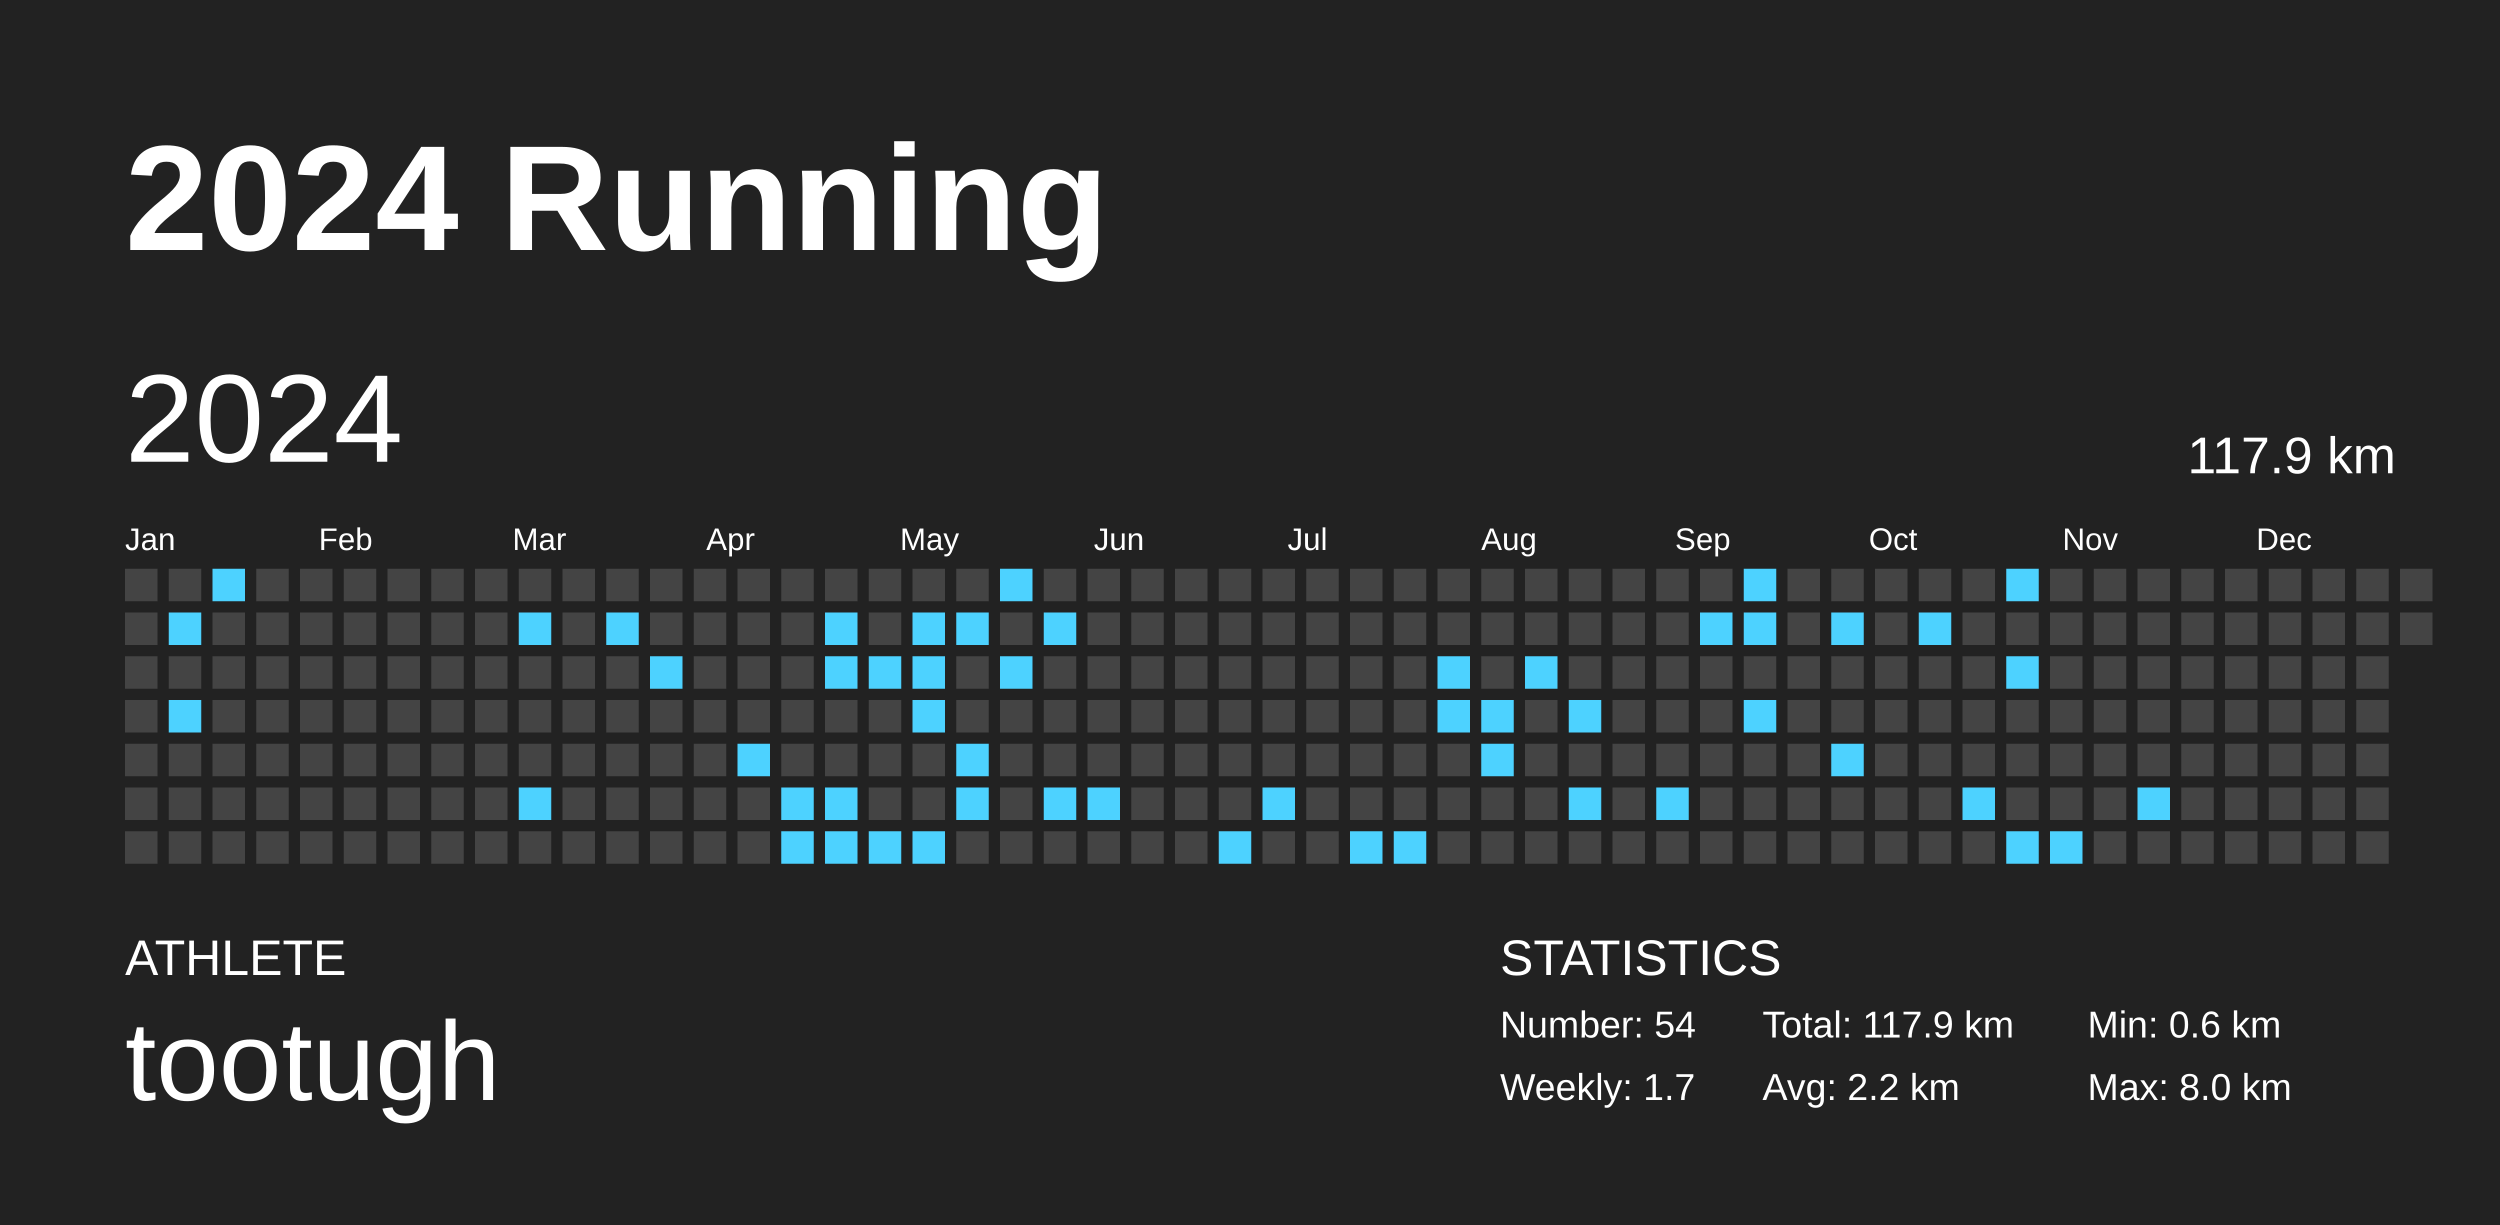
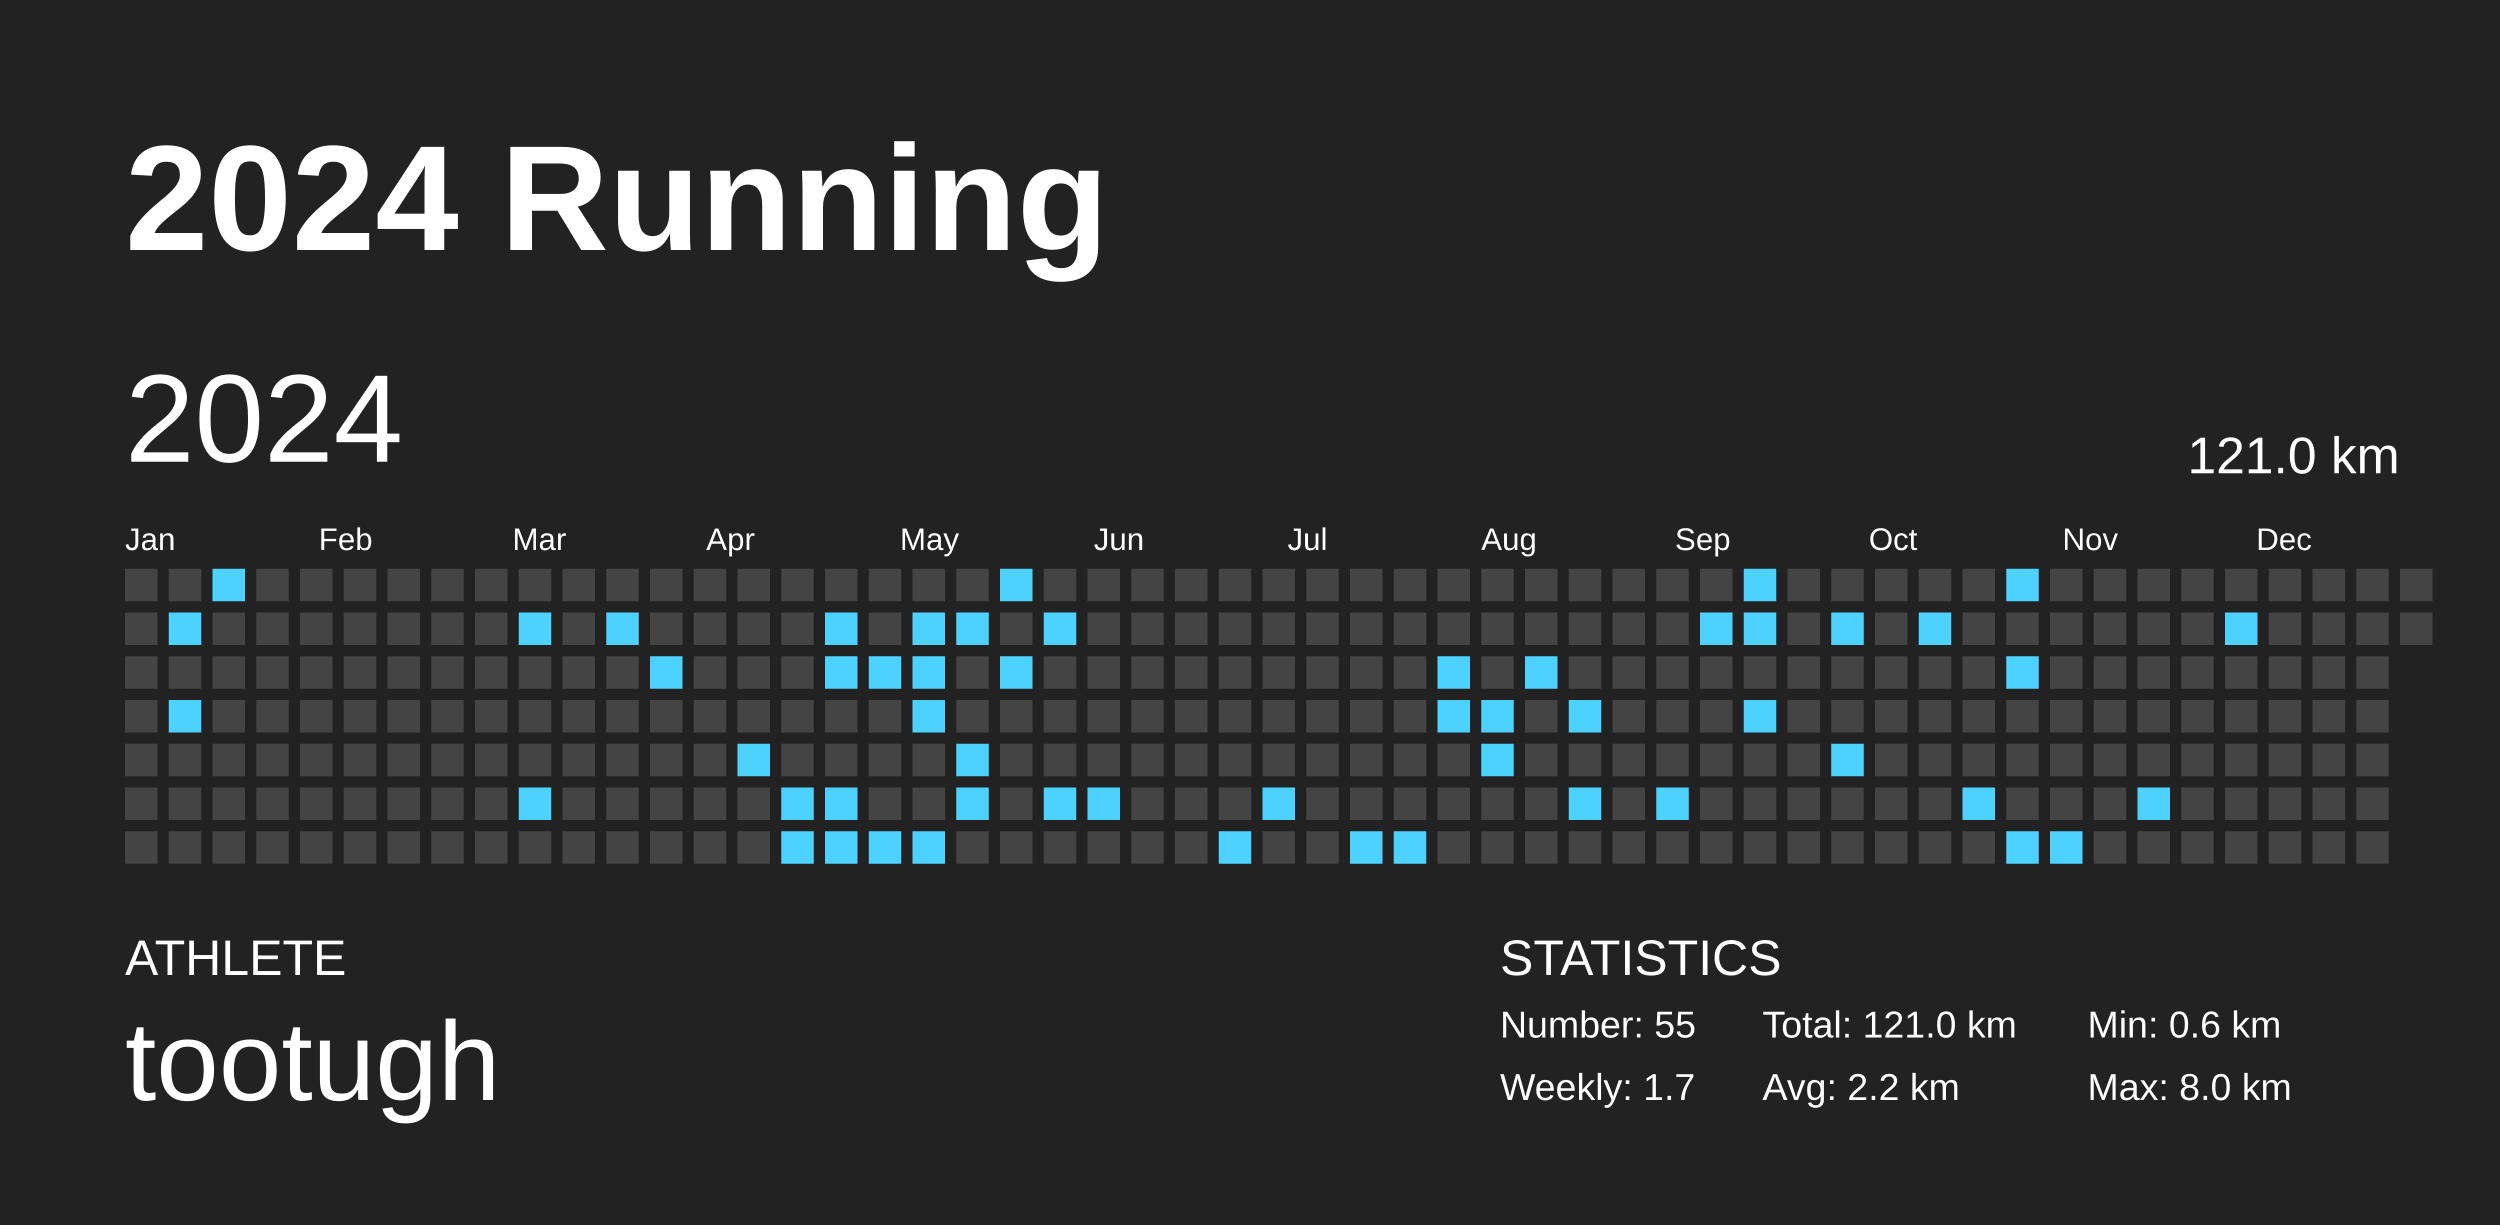
<svg xmlns="http://www.w3.org/2000/svg" baseProfile="full" height="98mm" version="1.1" viewBox="0,0,200,98" width="200mm">
  <defs />
  <rect fill="#222222" height="98" width="200" x="0" y="0" />
  <text fill="#FFFFFF" style="font-size:12px; font-family:Arial; font-weight:bold;" x="10" y="20">2024 Running</text>
  <text fill="#FFFFFF" style="font-size:4px; font-family:Arial" x="10" y="78">ATHLETE</text>
  <text fill="#FFFFFF" style="font-size:9px; font-family:Arial" x="10" y="88">tootugh</text>
  <text fill="#FFFFFF" style="font-size:4px; font-family:Arial" x="120" y="78">STATISTICS</text>
-   <text fill="#FFFFFF" style="font-size:3px; font-family:Arial" x="120" y="83">Number: 54</text>
+   <text fill="#FFFFFF" style="font-size:3px; font-family:Arial" x="120" y="83">Number: 55</text>
  <text fill="#FFFFFF" style="font-size:3px; font-family:Arial" x="120" y="88">Weekly: 1.7</text>
-   <text fill="#FFFFFF" style="font-size:3px; font-family:Arial" x="141" y="83">Total: 117.9 km</text>
+   <text fill="#FFFFFF" style="font-size:3px; font-family:Arial" x="141" y="83">Total: 121.0 km</text>
  <text fill="#FFFFFF" style="font-size:3px; font-family:Arial" x="141" y="88">Avg: 2.2 km</text>
  <text fill="#FFFFFF" style="font-size:3px; font-family:Arial" x="167" y="83">Min: 0.6 km</text>
  <text fill="#FFFFFF" style="font-size:3px; font-family:Arial" x="167" y="88">Max: 8.0 km</text>
  <text dominant-baseline="hanging" fill="#FFFFFF" style="font-size:10.0px; font-family:Arial;" x="10" y="30">2024</text>
-   <text dominant-baseline="hanging" fill="#FFFFFF" style="font-size:4.125px; font-family:Arial;" x="175" y="35">117.9 km</text>
+   <text dominant-baseline="hanging" fill="#FFFFFF" style="font-size:4.125px; font-family:Arial;" x="175" y="35">121.0 km</text>
  <text fill="#FFFFFF" style="font-size:2.5px; font-family:Arial" x="10.0" y="44">Jan</text>
  <text fill="#FFFFFF" style="font-size:2.5px; font-family:Arial" x="25.5" y="44">Feb</text>
  <text fill="#FFFFFF" style="font-size:2.5px; font-family:Arial" x="41.0" y="44">Mar</text>
  <text fill="#FFFFFF" style="font-size:2.5px; font-family:Arial" x="56.5" y="44">Apr</text>
  <text fill="#FFFFFF" style="font-size:2.5px; font-family:Arial" x="72.0" y="44">May</text>
  <text fill="#FFFFFF" style="font-size:2.5px; font-family:Arial" x="87.5" y="44">Jun</text>
  <text fill="#FFFFFF" style="font-size:2.5px; font-family:Arial" x="103.0" y="44">Jul</text>
  <text fill="#FFFFFF" style="font-size:2.5px; font-family:Arial" x="118.5" y="44">Aug</text>
  <text fill="#FFFFFF" style="font-size:2.5px; font-family:Arial" x="134.0" y="44">Sep</text>
  <text fill="#FFFFFF" style="font-size:2.5px; font-family:Arial" x="149.5" y="44">Oct</text>
  <text fill="#FFFFFF" style="font-size:2.5px; font-family:Arial" x="165.0" y="44">Nov</text>
  <text fill="#FFFFFF" style="font-size:2.5px; font-family:Arial" x="180.5" y="44">Dec</text>
  <rect fill="#444444" height="2.6" width="2.6" x="10.0" y="45.5" />
  <rect fill="#444444" height="2.6" width="2.6" x="10.0" y="49.0" />
  <rect fill="#444444" height="2.6" width="2.6" x="10.0" y="52.5" />
  <rect fill="#444444" height="2.6" width="2.6" x="10.0" y="56.0" />
  <rect fill="#444444" height="2.6" width="2.6" x="10.0" y="59.5" />
  <rect fill="#444444" height="2.6" width="2.6" x="10.0" y="63.0" />
  <rect fill="#444444" height="2.6" width="2.6" x="10.0" y="66.5" />
  <rect fill="#444444" height="2.6" width="2.6" x="13.5" y="45.5" />
  <rect fill="#4dd2ff" height="2.6" width="2.6" x="13.5" y="49.0" />
  <rect fill="#444444" height="2.6" width="2.6" x="13.5" y="52.5" />
  <rect fill="#4dd2ff" height="2.6" width="2.6" x="13.5" y="56.0" />
  <rect fill="#444444" height="2.6" width="2.6" x="13.5" y="59.5" />
  <rect fill="#444444" height="2.6" width="2.6" x="13.5" y="63.0" />
  <rect fill="#444444" height="2.6" width="2.6" x="13.5" y="66.5" />
  <rect fill="#4dd2ff" height="2.6" width="2.6" x="17.0" y="45.5" />
  <rect fill="#444444" height="2.6" width="2.6" x="17.0" y="49.0" />
  <rect fill="#444444" height="2.6" width="2.6" x="17.0" y="52.5" />
  <rect fill="#444444" height="2.6" width="2.6" x="17.0" y="56.0" />
  <rect fill="#444444" height="2.6" width="2.6" x="17.0" y="59.5" />
  <rect fill="#444444" height="2.6" width="2.6" x="17.0" y="63.0" />
  <rect fill="#444444" height="2.6" width="2.6" x="17.0" y="66.5" />
  <rect fill="#444444" height="2.6" width="2.6" x="20.5" y="45.5" />
  <rect fill="#444444" height="2.6" width="2.6" x="20.5" y="49.0" />
  <rect fill="#444444" height="2.6" width="2.6" x="20.5" y="52.5" />
  <rect fill="#444444" height="2.6" width="2.6" x="20.5" y="56.0" />
  <rect fill="#444444" height="2.6" width="2.6" x="20.5" y="59.5" />
  <rect fill="#444444" height="2.6" width="2.6" x="20.5" y="63.0" />
  <rect fill="#444444" height="2.6" width="2.6" x="20.5" y="66.5" />
  <rect fill="#444444" height="2.6" width="2.6" x="24.0" y="45.5" />
  <rect fill="#444444" height="2.6" width="2.6" x="24.0" y="49.0" />
  <rect fill="#444444" height="2.6" width="2.6" x="24.0" y="52.5" />
  <rect fill="#444444" height="2.6" width="2.6" x="24.0" y="56.0" />
  <rect fill="#444444" height="2.6" width="2.6" x="24.0" y="59.5" />
  <rect fill="#444444" height="2.6" width="2.6" x="24.0" y="63.0" />
  <rect fill="#444444" height="2.6" width="2.6" x="24.0" y="66.5" />
  <rect fill="#444444" height="2.6" width="2.6" x="27.5" y="45.5" />
  <rect fill="#444444" height="2.6" width="2.6" x="27.5" y="49.0" />
  <rect fill="#444444" height="2.6" width="2.6" x="27.5" y="52.5" />
  <rect fill="#444444" height="2.6" width="2.6" x="27.5" y="56.0" />
  <rect fill="#444444" height="2.6" width="2.6" x="27.5" y="59.5" />
  <rect fill="#444444" height="2.6" width="2.6" x="27.5" y="63.0" />
  <rect fill="#444444" height="2.6" width="2.6" x="27.5" y="66.5" />
  <rect fill="#444444" height="2.6" width="2.6" x="31.0" y="45.5" />
  <rect fill="#444444" height="2.6" width="2.6" x="31.0" y="49.0" />
  <rect fill="#444444" height="2.6" width="2.6" x="31.0" y="52.5" />
  <rect fill="#444444" height="2.6" width="2.6" x="31.0" y="56.0" />
  <rect fill="#444444" height="2.6" width="2.6" x="31.0" y="59.5" />
  <rect fill="#444444" height="2.6" width="2.6" x="31.0" y="63.0" />
  <rect fill="#444444" height="2.6" width="2.6" x="31.0" y="66.5" />
  <rect fill="#444444" height="2.6" width="2.6" x="34.5" y="45.5" />
  <rect fill="#444444" height="2.6" width="2.6" x="34.5" y="49.0" />
  <rect fill="#444444" height="2.6" width="2.6" x="34.5" y="52.5" />
  <rect fill="#444444" height="2.6" width="2.6" x="34.5" y="56.0" />
  <rect fill="#444444" height="2.6" width="2.6" x="34.5" y="59.5" />
  <rect fill="#444444" height="2.6" width="2.6" x="34.5" y="63.0" />
  <rect fill="#444444" height="2.6" width="2.6" x="34.5" y="66.5" />
  <rect fill="#444444" height="2.6" width="2.6" x="38.0" y="45.5" />
  <rect fill="#444444" height="2.6" width="2.6" x="38.0" y="49.0" />
  <rect fill="#444444" height="2.6" width="2.6" x="38.0" y="52.5" />
  <rect fill="#444444" height="2.6" width="2.6" x="38.0" y="56.0" />
  <rect fill="#444444" height="2.6" width="2.6" x="38.0" y="59.5" />
  <rect fill="#444444" height="2.6" width="2.6" x="38.0" y="63.0" />
  <rect fill="#444444" height="2.6" width="2.6" x="38.0" y="66.5" />
  <rect fill="#444444" height="2.6" width="2.6" x="41.5" y="45.5" />
  <rect fill="#4dd2ff" height="2.6" width="2.6" x="41.5" y="49.0" />
  <rect fill="#444444" height="2.6" width="2.6" x="41.5" y="52.5" />
  <rect fill="#444444" height="2.6" width="2.6" x="41.5" y="56.0" />
  <rect fill="#444444" height="2.6" width="2.6" x="41.5" y="59.5" />
  <rect fill="#4dd2ff" height="2.6" width="2.6" x="41.5" y="63.0" />
  <rect fill="#444444" height="2.6" width="2.6" x="41.5" y="66.5" />
  <rect fill="#444444" height="2.6" width="2.6" x="45.0" y="45.5" />
  <rect fill="#444444" height="2.6" width="2.6" x="45.0" y="49.0" />
  <rect fill="#444444" height="2.6" width="2.6" x="45.0" y="52.5" />
  <rect fill="#444444" height="2.6" width="2.6" x="45.0" y="56.0" />
  <rect fill="#444444" height="2.6" width="2.6" x="45.0" y="59.5" />
  <rect fill="#444444" height="2.6" width="2.6" x="45.0" y="63.0" />
  <rect fill="#444444" height="2.6" width="2.6" x="45.0" y="66.5" />
  <rect fill="#444444" height="2.6" width="2.6" x="48.5" y="45.5" />
  <rect fill="#4dd2ff" height="2.6" width="2.6" x="48.5" y="49.0" />
  <rect fill="#444444" height="2.6" width="2.6" x="48.5" y="52.5" />
  <rect fill="#444444" height="2.6" width="2.6" x="48.5" y="56.0" />
  <rect fill="#444444" height="2.6" width="2.6" x="48.5" y="59.5" />
  <rect fill="#444444" height="2.6" width="2.6" x="48.5" y="63.0" />
  <rect fill="#444444" height="2.6" width="2.6" x="48.5" y="66.5" />
  <rect fill="#444444" height="2.6" width="2.6" x="52.0" y="45.5" />
  <rect fill="#444444" height="2.6" width="2.6" x="52.0" y="49.0" />
  <rect fill="#4dd2ff" height="2.6" width="2.6" x="52.0" y="52.5" />
  <rect fill="#444444" height="2.6" width="2.6" x="52.0" y="56.0" />
  <rect fill="#444444" height="2.6" width="2.6" x="52.0" y="59.5" />
  <rect fill="#444444" height="2.6" width="2.6" x="52.0" y="63.0" />
  <rect fill="#444444" height="2.6" width="2.6" x="52.0" y="66.5" />
  <rect fill="#444444" height="2.6" width="2.6" x="55.5" y="45.5" />
  <rect fill="#444444" height="2.6" width="2.6" x="55.5" y="49.0" />
  <rect fill="#444444" height="2.6" width="2.6" x="55.5" y="52.5" />
  <rect fill="#444444" height="2.6" width="2.6" x="55.5" y="56.0" />
  <rect fill="#444444" height="2.6" width="2.6" x="55.5" y="59.5" />
  <rect fill="#444444" height="2.6" width="2.6" x="55.5" y="63.0" />
  <rect fill="#444444" height="2.6" width="2.6" x="55.5" y="66.5" />
  <rect fill="#444444" height="2.6" width="2.6" x="59.0" y="45.5" />
  <rect fill="#444444" height="2.6" width="2.6" x="59.0" y="49.0" />
  <rect fill="#444444" height="2.6" width="2.6" x="59.0" y="52.5" />
  <rect fill="#444444" height="2.6" width="2.6" x="59.0" y="56.0" />
  <rect fill="#4dd2ff" height="2.6" width="2.6" x="59.0" y="59.5" />
  <rect fill="#444444" height="2.6" width="2.6" x="59.0" y="63.0" />
  <rect fill="#444444" height="2.6" width="2.6" x="59.0" y="66.5" />
  <rect fill="#444444" height="2.6" width="2.6" x="62.5" y="45.5" />
  <rect fill="#444444" height="2.6" width="2.6" x="62.5" y="49.0" />
  <rect fill="#444444" height="2.6" width="2.6" x="62.5" y="52.5" />
  <rect fill="#444444" height="2.6" width="2.6" x="62.5" y="56.0" />
  <rect fill="#444444" height="2.6" width="2.6" x="62.5" y="59.5" />
  <rect fill="#4dd2ff" height="2.6" width="2.6" x="62.5" y="63.0" />
  <rect fill="#4dd2ff" height="2.6" width="2.6" x="62.5" y="66.5" />
  <rect fill="#444444" height="2.6" width="2.6" x="66.0" y="45.5" />
  <rect fill="#4dd2ff" height="2.6" width="2.6" x="66.0" y="49.0" />
  <rect fill="#4dd2ff" height="2.6" width="2.6" x="66.0" y="52.5" />
  <rect fill="#444444" height="2.6" width="2.6" x="66.0" y="56.0" />
  <rect fill="#444444" height="2.6" width="2.6" x="66.0" y="59.5" />
  <rect fill="#4dd2ff" height="2.6" width="2.6" x="66.0" y="63.0" />
  <rect fill="#4dd2ff" height="2.6" width="2.6" x="66.0" y="66.5" />
  <rect fill="#444444" height="2.6" width="2.6" x="69.5" y="45.5" />
  <rect fill="#444444" height="2.6" width="2.6" x="69.5" y="49.0" />
  <rect fill="#4dd2ff" height="2.6" width="2.6" x="69.5" y="52.5" />
  <rect fill="#444444" height="2.6" width="2.6" x="69.5" y="56.0" />
  <rect fill="#444444" height="2.6" width="2.6" x="69.5" y="59.5" />
  <rect fill="#444444" height="2.6" width="2.6" x="69.5" y="63.0" />
  <rect fill="#4dd2ff" height="2.6" width="2.6" x="69.5" y="66.5" />
  <rect fill="#444444" height="2.6" width="2.6" x="73.0" y="45.5" />
  <rect fill="#4dd2ff" height="2.6" width="2.6" x="73.0" y="49.0" />
  <rect fill="#4dd2ff" height="2.6" width="2.6" x="73.0" y="52.5" />
  <rect fill="#4dd2ff" height="2.6" width="2.6" x="73.0" y="56.0" />
  <rect fill="#444444" height="2.6" width="2.6" x="73.0" y="59.5" />
  <rect fill="#444444" height="2.6" width="2.6" x="73.0" y="63.0" />
  <rect fill="#4dd2ff" height="2.6" width="2.6" x="73.0" y="66.5" />
  <rect fill="#444444" height="2.6" width="2.6" x="76.5" y="45.5" />
  <rect fill="#4dd2ff" height="2.6" width="2.6" x="76.5" y="49.0" />
  <rect fill="#444444" height="2.6" width="2.6" x="76.5" y="52.5" />
  <rect fill="#444444" height="2.6" width="2.6" x="76.5" y="56.0" />
  <rect fill="#4dd2ff" height="2.6" width="2.6" x="76.5" y="59.5" />
  <rect fill="#4dd2ff" height="2.6" width="2.6" x="76.5" y="63.0" />
  <rect fill="#444444" height="2.6" width="2.6" x="76.5" y="66.5" />
  <rect fill="#4dd2ff" height="2.6" width="2.6" x="80.0" y="45.5" />
  <rect fill="#444444" height="2.6" width="2.6" x="80.0" y="49.0" />
  <rect fill="#4dd2ff" height="2.6" width="2.6" x="80.0" y="52.5" />
  <rect fill="#444444" height="2.6" width="2.6" x="80.0" y="56.0" />
  <rect fill="#444444" height="2.6" width="2.6" x="80.0" y="59.5" />
  <rect fill="#444444" height="2.6" width="2.6" x="80.0" y="63.0" />
  <rect fill="#444444" height="2.6" width="2.6" x="80.0" y="66.5" />
  <rect fill="#444444" height="2.6" width="2.6" x="83.5" y="45.5" />
  <rect fill="#4dd2ff" height="2.6" width="2.6" x="83.5" y="49.0" />
  <rect fill="#444444" height="2.6" width="2.6" x="83.5" y="52.5" />
  <rect fill="#444444" height="2.6" width="2.6" x="83.5" y="56.0" />
  <rect fill="#444444" height="2.6" width="2.6" x="83.5" y="59.5" />
  <rect fill="#4dd2ff" height="2.6" width="2.6" x="83.5" y="63.0" />
  <rect fill="#444444" height="2.6" width="2.6" x="83.5" y="66.5" />
  <rect fill="#444444" height="2.6" width="2.6" x="87.0" y="45.5" />
  <rect fill="#444444" height="2.6" width="2.6" x="87.0" y="49.0" />
  <rect fill="#444444" height="2.6" width="2.6" x="87.0" y="52.5" />
  <rect fill="#444444" height="2.6" width="2.6" x="87.0" y="56.0" />
  <rect fill="#444444" height="2.6" width="2.6" x="87.0" y="59.5" />
  <rect fill="#4dd2ff" height="2.6" width="2.6" x="87.0" y="63.0" />
  <rect fill="#444444" height="2.6" width="2.6" x="87.0" y="66.5" />
  <rect fill="#444444" height="2.6" width="2.6" x="90.5" y="45.5" />
  <rect fill="#444444" height="2.6" width="2.6" x="90.5" y="49.0" />
  <rect fill="#444444" height="2.6" width="2.6" x="90.5" y="52.5" />
  <rect fill="#444444" height="2.6" width="2.6" x="90.5" y="56.0" />
  <rect fill="#444444" height="2.6" width="2.6" x="90.5" y="59.5" />
  <rect fill="#444444" height="2.6" width="2.6" x="90.5" y="63.0" />
  <rect fill="#444444" height="2.6" width="2.6" x="90.5" y="66.5" />
  <rect fill="#444444" height="2.6" width="2.6" x="94.0" y="45.5" />
  <rect fill="#444444" height="2.6" width="2.6" x="94.0" y="49.0" />
  <rect fill="#444444" height="2.6" width="2.6" x="94.0" y="52.5" />
  <rect fill="#444444" height="2.6" width="2.6" x="94.0" y="56.0" />
  <rect fill="#444444" height="2.6" width="2.6" x="94.0" y="59.5" />
  <rect fill="#444444" height="2.6" width="2.6" x="94.0" y="63.0" />
  <rect fill="#444444" height="2.6" width="2.6" x="94.0" y="66.5" />
  <rect fill="#444444" height="2.6" width="2.6" x="97.5" y="45.5" />
  <rect fill="#444444" height="2.6" width="2.6" x="97.5" y="49.0" />
  <rect fill="#444444" height="2.6" width="2.6" x="97.5" y="52.5" />
  <rect fill="#444444" height="2.6" width="2.6" x="97.5" y="56.0" />
  <rect fill="#444444" height="2.6" width="2.6" x="97.5" y="59.5" />
  <rect fill="#444444" height="2.6" width="2.6" x="97.5" y="63.0" />
  <rect fill="#4dd2ff" height="2.6" width="2.6" x="97.5" y="66.5" />
  <rect fill="#444444" height="2.6" width="2.6" x="101.0" y="45.5" />
  <rect fill="#444444" height="2.6" width="2.6" x="101.0" y="49.0" />
  <rect fill="#444444" height="2.6" width="2.6" x="101.0" y="52.5" />
  <rect fill="#444444" height="2.6" width="2.6" x="101.0" y="56.0" />
  <rect fill="#444444" height="2.6" width="2.6" x="101.0" y="59.5" />
  <rect fill="#4dd2ff" height="2.6" width="2.6" x="101.0" y="63.0" />
  <rect fill="#444444" height="2.6" width="2.6" x="101.0" y="66.5" />
  <rect fill="#444444" height="2.6" width="2.6" x="104.5" y="45.5" />
  <rect fill="#444444" height="2.6" width="2.6" x="104.5" y="49.0" />
  <rect fill="#444444" height="2.6" width="2.6" x="104.5" y="52.5" />
  <rect fill="#444444" height="2.6" width="2.6" x="104.5" y="56.0" />
  <rect fill="#444444" height="2.6" width="2.6" x="104.5" y="59.5" />
  <rect fill="#444444" height="2.6" width="2.6" x="104.5" y="63.0" />
  <rect fill="#444444" height="2.6" width="2.6" x="104.5" y="66.5" />
  <rect fill="#444444" height="2.6" width="2.6" x="108.0" y="45.5" />
  <rect fill="#444444" height="2.6" width="2.6" x="108.0" y="49.0" />
  <rect fill="#444444" height="2.6" width="2.6" x="108.0" y="52.5" />
  <rect fill="#444444" height="2.6" width="2.6" x="108.0" y="56.0" />
  <rect fill="#444444" height="2.6" width="2.6" x="108.0" y="59.5" />
  <rect fill="#444444" height="2.6" width="2.6" x="108.0" y="63.0" />
  <rect fill="#4dd2ff" height="2.6" width="2.6" x="108.0" y="66.5" />
  <rect fill="#444444" height="2.6" width="2.6" x="111.5" y="45.5" />
  <rect fill="#444444" height="2.6" width="2.6" x="111.5" y="49.0" />
  <rect fill="#444444" height="2.6" width="2.6" x="111.5" y="52.5" />
  <rect fill="#444444" height="2.6" width="2.6" x="111.5" y="56.0" />
  <rect fill="#444444" height="2.6" width="2.6" x="111.5" y="59.5" />
  <rect fill="#444444" height="2.6" width="2.6" x="111.5" y="63.0" />
  <rect fill="#4dd2ff" height="2.6" width="2.6" x="111.5" y="66.5" />
  <rect fill="#444444" height="2.6" width="2.6" x="115.0" y="45.5" />
  <rect fill="#444444" height="2.6" width="2.6" x="115.0" y="49.0" />
  <rect fill="#4dd2ff" height="2.6" width="2.6" x="115.0" y="52.5" />
  <rect fill="#4dd2ff" height="2.6" width="2.6" x="115.0" y="56.0" />
  <rect fill="#444444" height="2.6" width="2.6" x="115.0" y="59.5" />
  <rect fill="#444444" height="2.6" width="2.6" x="115.0" y="63.0" />
  <rect fill="#444444" height="2.6" width="2.6" x="115.0" y="66.5" />
  <rect fill="#444444" height="2.6" width="2.6" x="118.5" y="45.5" />
  <rect fill="#444444" height="2.6" width="2.6" x="118.5" y="49.0" />
  <rect fill="#444444" height="2.6" width="2.6" x="118.5" y="52.5" />
  <rect fill="#4dd2ff" height="2.6" width="2.6" x="118.5" y="56.0" />
  <rect fill="#4dd2ff" height="2.6" width="2.6" x="118.5" y="59.5" />
  <rect fill="#444444" height="2.6" width="2.6" x="118.5" y="63.0" />
  <rect fill="#444444" height="2.6" width="2.6" x="118.5" y="66.5" />
  <rect fill="#444444" height="2.6" width="2.6" x="122.0" y="45.5" />
  <rect fill="#444444" height="2.6" width="2.6" x="122.0" y="49.0" />
  <rect fill="#4dd2ff" height="2.6" width="2.6" x="122.0" y="52.5" />
  <rect fill="#444444" height="2.6" width="2.6" x="122.0" y="56.0" />
  <rect fill="#444444" height="2.6" width="2.6" x="122.0" y="59.5" />
  <rect fill="#444444" height="2.6" width="2.6" x="122.0" y="63.0" />
  <rect fill="#444444" height="2.6" width="2.6" x="122.0" y="66.5" />
  <rect fill="#444444" height="2.6" width="2.6" x="125.5" y="45.5" />
  <rect fill="#444444" height="2.6" width="2.6" x="125.5" y="49.0" />
  <rect fill="#444444" height="2.6" width="2.6" x="125.5" y="52.5" />
  <rect fill="#4dd2ff" height="2.6" width="2.6" x="125.5" y="56.0" />
  <rect fill="#444444" height="2.6" width="2.6" x="125.5" y="59.5" />
  <rect fill="#4dd2ff" height="2.6" width="2.6" x="125.5" y="63.0" />
  <rect fill="#444444" height="2.6" width="2.6" x="125.5" y="66.5" />
  <rect fill="#444444" height="2.6" width="2.6" x="129.0" y="45.5" />
  <rect fill="#444444" height="2.6" width="2.6" x="129.0" y="49.0" />
  <rect fill="#444444" height="2.6" width="2.6" x="129.0" y="52.5" />
  <rect fill="#444444" height="2.6" width="2.6" x="129.0" y="56.0" />
  <rect fill="#444444" height="2.6" width="2.6" x="129.0" y="59.5" />
  <rect fill="#444444" height="2.6" width="2.6" x="129.0" y="63.0" />
  <rect fill="#444444" height="2.6" width="2.6" x="129.0" y="66.5" />
  <rect fill="#444444" height="2.6" width="2.6" x="132.5" y="45.5" />
  <rect fill="#444444" height="2.6" width="2.6" x="132.5" y="49.0" />
  <rect fill="#444444" height="2.6" width="2.6" x="132.5" y="52.5" />
  <rect fill="#444444" height="2.6" width="2.6" x="132.5" y="56.0" />
  <rect fill="#444444" height="2.6" width="2.6" x="132.5" y="59.5" />
  <rect fill="#4dd2ff" height="2.6" width="2.6" x="132.5" y="63.0" />
  <rect fill="#444444" height="2.6" width="2.6" x="132.5" y="66.5" />
  <rect fill="#444444" height="2.6" width="2.6" x="136.0" y="45.5" />
  <rect fill="#4dd2ff" height="2.6" width="2.6" x="136.0" y="49.0" />
  <rect fill="#444444" height="2.6" width="2.6" x="136.0" y="52.5" />
  <rect fill="#444444" height="2.6" width="2.6" x="136.0" y="56.0" />
  <rect fill="#444444" height="2.6" width="2.6" x="136.0" y="59.5" />
  <rect fill="#444444" height="2.6" width="2.6" x="136.0" y="63.0" />
  <rect fill="#444444" height="2.6" width="2.6" x="136.0" y="66.5" />
  <rect fill="#4dd2ff" height="2.6" width="2.6" x="139.5" y="45.5" />
  <rect fill="#4dd2ff" height="2.6" width="2.6" x="139.5" y="49.0" />
  <rect fill="#444444" height="2.6" width="2.6" x="139.5" y="52.5" />
  <rect fill="#4dd2ff" height="2.6" width="2.6" x="139.5" y="56.0" />
  <rect fill="#444444" height="2.6" width="2.6" x="139.5" y="59.5" />
  <rect fill="#444444" height="2.6" width="2.6" x="139.5" y="63.0" />
  <rect fill="#444444" height="2.6" width="2.6" x="139.5" y="66.5" />
  <rect fill="#444444" height="2.6" width="2.6" x="143.0" y="45.5" />
  <rect fill="#444444" height="2.6" width="2.6" x="143.0" y="49.0" />
  <rect fill="#444444" height="2.6" width="2.6" x="143.0" y="52.5" />
  <rect fill="#444444" height="2.6" width="2.6" x="143.0" y="56.0" />
  <rect fill="#444444" height="2.6" width="2.6" x="143.0" y="59.5" />
  <rect fill="#444444" height="2.6" width="2.6" x="143.0" y="63.0" />
  <rect fill="#444444" height="2.6" width="2.6" x="143.0" y="66.5" />
  <rect fill="#444444" height="2.6" width="2.6" x="146.5" y="45.5" />
  <rect fill="#4dd2ff" height="2.6" width="2.6" x="146.5" y="49.0" />
  <rect fill="#444444" height="2.6" width="2.6" x="146.5" y="52.5" />
  <rect fill="#444444" height="2.6" width="2.6" x="146.5" y="56.0" />
  <rect fill="#4dd2ff" height="2.6" width="2.6" x="146.5" y="59.5" />
  <rect fill="#444444" height="2.6" width="2.6" x="146.5" y="63.0" />
  <rect fill="#444444" height="2.6" width="2.6" x="146.5" y="66.5" />
  <rect fill="#444444" height="2.6" width="2.6" x="150.0" y="45.5" />
  <rect fill="#444444" height="2.6" width="2.6" x="150.0" y="49.0" />
  <rect fill="#444444" height="2.6" width="2.6" x="150.0" y="52.5" />
  <rect fill="#444444" height="2.6" width="2.6" x="150.0" y="56.0" />
  <rect fill="#444444" height="2.6" width="2.6" x="150.0" y="59.5" />
  <rect fill="#444444" height="2.6" width="2.6" x="150.0" y="63.0" />
  <rect fill="#444444" height="2.6" width="2.6" x="150.0" y="66.5" />
  <rect fill="#444444" height="2.6" width="2.6" x="153.5" y="45.5" />
  <rect fill="#4dd2ff" height="2.6" width="2.6" x="153.5" y="49.0" />
  <rect fill="#444444" height="2.6" width="2.6" x="153.5" y="52.5" />
  <rect fill="#444444" height="2.6" width="2.6" x="153.5" y="56.0" />
  <rect fill="#444444" height="2.6" width="2.6" x="153.5" y="59.5" />
  <rect fill="#444444" height="2.6" width="2.6" x="153.5" y="63.0" />
  <rect fill="#444444" height="2.6" width="2.6" x="153.5" y="66.5" />
  <rect fill="#444444" height="2.6" width="2.6" x="157.0" y="45.5" />
  <rect fill="#444444" height="2.6" width="2.6" x="157.0" y="49.0" />
  <rect fill="#444444" height="2.6" width="2.6" x="157.0" y="52.5" />
  <rect fill="#444444" height="2.6" width="2.6" x="157.0" y="56.0" />
  <rect fill="#444444" height="2.6" width="2.6" x="157.0" y="59.5" />
  <rect fill="#4dd2ff" height="2.6" width="2.6" x="157.0" y="63.0" />
  <rect fill="#444444" height="2.6" width="2.6" x="157.0" y="66.5" />
  <rect fill="#4dd2ff" height="2.6" width="2.6" x="160.5" y="45.5" />
  <rect fill="#444444" height="2.6" width="2.6" x="160.5" y="49.0" />
  <rect fill="#4dd2ff" height="2.6" width="2.6" x="160.5" y="52.5" />
  <rect fill="#444444" height="2.6" width="2.6" x="160.5" y="56.0" />
  <rect fill="#444444" height="2.6" width="2.6" x="160.5" y="59.5" />
  <rect fill="#444444" height="2.6" width="2.6" x="160.5" y="63.0" />
  <rect fill="#4dd2ff" height="2.6" width="2.6" x="160.5" y="66.5" />
  <rect fill="#444444" height="2.6" width="2.6" x="164.0" y="45.5" />
  <rect fill="#444444" height="2.6" width="2.6" x="164.0" y="49.0" />
  <rect fill="#444444" height="2.6" width="2.6" x="164.0" y="52.5" />
  <rect fill="#444444" height="2.6" width="2.6" x="164.0" y="56.0" />
  <rect fill="#444444" height="2.6" width="2.6" x="164.0" y="59.5" />
  <rect fill="#444444" height="2.6" width="2.6" x="164.0" y="63.0" />
  <rect fill="#4dd2ff" height="2.6" width="2.6" x="164.0" y="66.5" />
  <rect fill="#444444" height="2.6" width="2.6" x="167.5" y="45.5" />
  <rect fill="#444444" height="2.6" width="2.6" x="167.5" y="49.0" />
  <rect fill="#444444" height="2.6" width="2.6" x="167.5" y="52.5" />
  <rect fill="#444444" height="2.6" width="2.6" x="167.5" y="56.0" />
  <rect fill="#444444" height="2.6" width="2.6" x="167.5" y="59.5" />
  <rect fill="#444444" height="2.6" width="2.6" x="167.5" y="63.0" />
  <rect fill="#444444" height="2.6" width="2.6" x="167.5" y="66.5" />
  <rect fill="#444444" height="2.6" width="2.6" x="171.0" y="45.5" />
  <rect fill="#444444" height="2.6" width="2.6" x="171.0" y="49.0" />
  <rect fill="#444444" height="2.6" width="2.6" x="171.0" y="52.5" />
  <rect fill="#444444" height="2.6" width="2.6" x="171.0" y="56.0" />
  <rect fill="#444444" height="2.6" width="2.6" x="171.0" y="59.5" />
  <rect fill="#4dd2ff" height="2.6" width="2.6" x="171.0" y="63.0" />
  <rect fill="#444444" height="2.6" width="2.6" x="171.0" y="66.5" />
  <rect fill="#444444" height="2.6" width="2.6" x="174.5" y="45.5" />
  <rect fill="#444444" height="2.6" width="2.6" x="174.5" y="49.0" />
  <rect fill="#444444" height="2.6" width="2.6" x="174.5" y="52.5" />
  <rect fill="#444444" height="2.6" width="2.6" x="174.5" y="56.0" />
  <rect fill="#444444" height="2.6" width="2.6" x="174.5" y="59.5" />
  <rect fill="#444444" height="2.6" width="2.6" x="174.5" y="63.0" />
  <rect fill="#444444" height="2.6" width="2.6" x="174.5" y="66.5" />
  <rect fill="#444444" height="2.6" width="2.6" x="178.0" y="45.5" />
-   <rect fill="#444444" height="2.6" width="2.6" x="178.0" y="49.0" />
+   <rect fill="#4dd2ff" height="2.6" width="2.6" x="178.0" y="49.0" />
  <rect fill="#444444" height="2.6" width="2.6" x="178.0" y="52.5" />
  <rect fill="#444444" height="2.6" width="2.6" x="178.0" y="56.0" />
  <rect fill="#444444" height="2.6" width="2.6" x="178.0" y="59.5" />
  <rect fill="#444444" height="2.6" width="2.6" x="178.0" y="63.0" />
  <rect fill="#444444" height="2.6" width="2.6" x="178.0" y="66.5" />
  <rect fill="#444444" height="2.6" width="2.6" x="181.5" y="45.5" />
  <rect fill="#444444" height="2.6" width="2.6" x="181.5" y="49.0" />
  <rect fill="#444444" height="2.6" width="2.6" x="181.5" y="52.5" />
  <rect fill="#444444" height="2.6" width="2.6" x="181.5" y="56.0" />
  <rect fill="#444444" height="2.6" width="2.6" x="181.5" y="59.5" />
  <rect fill="#444444" height="2.6" width="2.6" x="181.5" y="63.0" />
  <rect fill="#444444" height="2.6" width="2.6" x="181.5" y="66.5" />
  <rect fill="#444444" height="2.6" width="2.6" x="185.0" y="45.5" />
  <rect fill="#444444" height="2.6" width="2.6" x="185.0" y="49.0" />
  <rect fill="#444444" height="2.6" width="2.6" x="185.0" y="52.5" />
  <rect fill="#444444" height="2.6" width="2.6" x="185.0" y="56.0" />
  <rect fill="#444444" height="2.6" width="2.6" x="185.0" y="59.5" />
  <rect fill="#444444" height="2.6" width="2.6" x="185.0" y="63.0" />
  <rect fill="#444444" height="2.6" width="2.6" x="185.0" y="66.5" />
  <rect fill="#444444" height="2.6" width="2.6" x="188.5" y="45.5" />
  <rect fill="#444444" height="2.6" width="2.6" x="188.5" y="49.0" />
  <rect fill="#444444" height="2.6" width="2.6" x="188.5" y="52.5" />
  <rect fill="#444444" height="2.6" width="2.6" x="188.5" y="56.0" />
  <rect fill="#444444" height="2.6" width="2.6" x="188.5" y="59.5" />
  <rect fill="#444444" height="2.6" width="2.6" x="188.5" y="63.0" />
  <rect fill="#444444" height="2.6" width="2.6" x="188.5" y="66.5" />
  <rect fill="#444444" height="2.6" width="2.6" x="192.0" y="45.5" />
  <rect fill="#444444" height="2.6" width="2.6" x="192.0" y="49.0" />
</svg>
